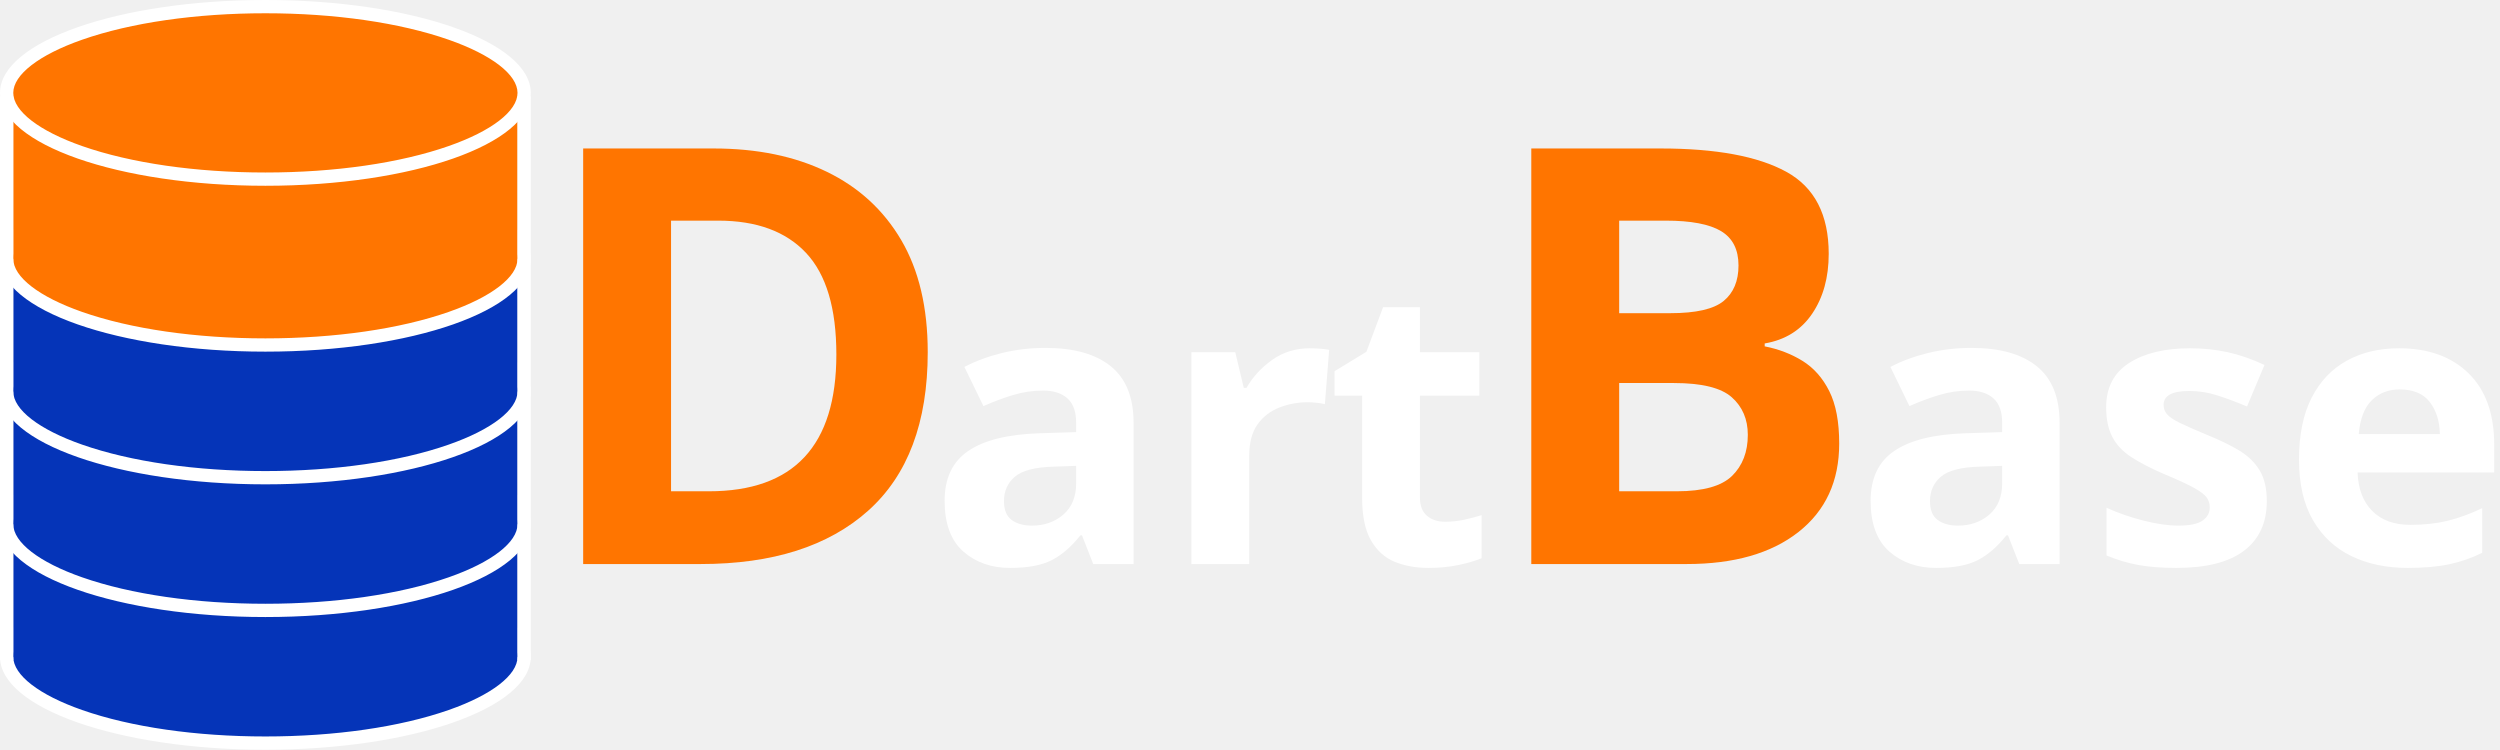
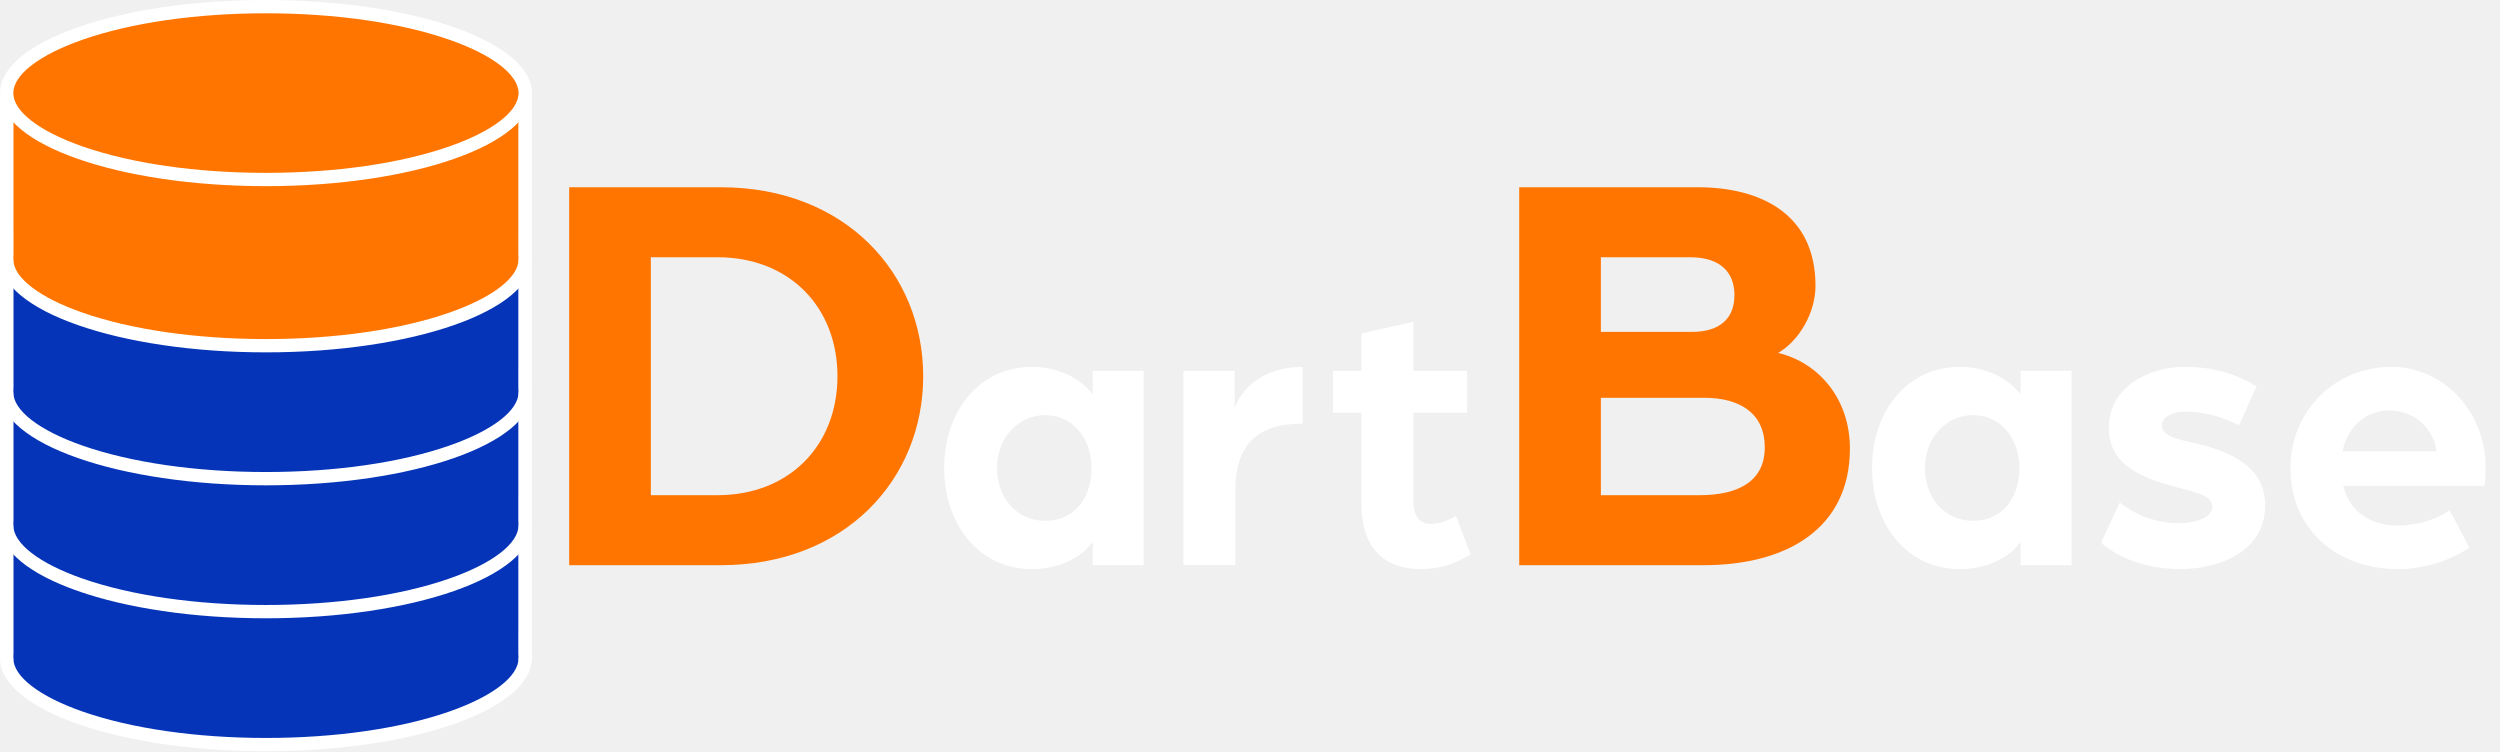
- <svg xmlns="http://www.w3.org/2000/svg" id="Ebene_1" data-name="Ebene 1" viewBox="0 0 1884 565">
+ <svg xmlns="http://www.w3.org/2000/svg" id="Ebene_1" data-name="Ebene 1" viewBox="0 0 1880.2 565">
  <defs>
    <style>
-       .cls-1, .cls-2, .cls-3, .cls-4 {
-         fill: #fff;
+       .cls-1 {
+         fill: #ff7500;
      }

-       .cls-2, .cls-3, .cls-4 {
-         font-size: 292.42px;
+       .cls-1, .cls-2, .cls-3 {
+         stroke-width: 0px;
+       }
+ 
+       .cls-4 {
+         isolation: isolate;
+       }
+ 
+       .cls-2 {
+         fill: #0534b8;
      }

      .cls-3 {
-         letter-spacing: 0em;
-       }
- 
-       .cls-5 {
-         font-family: Arboria-Black, Arboria;
-         font-weight: 800;
-       }
- 
-       .cls-6, .cls-7, .cls-8 {
-         fill: #ff7500;
-       }
- 
-       .cls-9 {
-         fill: #0534b8;
-       }
- 
-       .cls-4 {
-         letter-spacing: .02em;
-       }
- 
-       .cls-7 {
-         letter-spacing: -.03em;
-       }
- 
-       .cls-7, .cls-8 {
-         font-size: 438.63px;
-       }
- 
-       .cls-8 {
-         letter-spacing: -.03em;
+         fill: #fff;
      }
    </style>
  </defs>
  <g>
    <g>
      <g>
        <g>
-           <ellipse class="cls-9" cx="200" cy="495" rx="195" ry="65" />
-           <path class="cls-1" d="m200,435c52.33,0,101.38,7.08,138.12,19.94,32.49,11.37,51.88,26.35,51.88,40.06s-19.4,28.69-51.88,40.06c-36.74,12.86-85.79,19.94-138.12,19.94s-101.38-7.08-138.12-19.94c-32.49-11.37-51.88-26.35-51.88-40.06s19.4-28.69,51.88-40.06c36.74-12.86,85.79-19.94,138.12-19.94m0-10C89.54,425,0,456.34,0,495s89.54,70,200,70,200-31.34,200-70-89.54-70-200-70h0Z" />
+           <ellipse class="cls-2" cx="200" cy="495" rx="195" ry="65" />
+           <path class="cls-3" d="M200,435c52.33,0,101.38,7.08,138.12,19.94,32.49,11.37,51.88,26.35,51.88,40.06s-19.4,28.69-51.88,40.06c-36.74,12.86-85.79,19.94-138.12,19.94s-101.38-7.08-138.12-19.94c-32.49-11.37-51.88-26.35-51.88-40.06s19.4-28.69,51.88-40.06c36.74-12.86,85.79-19.94,138.12-19.94M200,425C89.54,425,0,456.34,0,495s89.54,70,200,70,200-31.34,200-70-89.54-70-200-70h0Z" />
        </g>
-         <rect class="cls-9" x="10" y="375" width="380" height="120" />
+         <rect class="cls-2" x="10" y="375" width="380" height="120" />
      </g>
      <g>
        <g>
-           <ellipse class="cls-9" cx="200" cy="395" rx="195" ry="65" />
-           <path class="cls-1" d="m200,335c52.33,0,101.38,7.08,138.12,19.94,32.49,11.37,51.88,26.35,51.88,40.06s-19.4,28.69-51.88,40.06c-36.74,12.86-85.79,19.94-138.12,19.94s-101.38-7.08-138.12-19.94c-32.49-11.37-51.88-26.35-51.88-40.06s19.4-28.69,51.88-40.06c36.74-12.86,85.79-19.94,138.12-19.94m0-10C89.54,325,0,356.34,0,395s89.54,70,200,70,200-31.34,200-70-89.54-70-200-70h0Z" />
+           <ellipse class="cls-2" cx="200" cy="395" rx="195" ry="65" />
+           <path class="cls-3" d="M200,335c52.33,0,101.38,7.08,138.12,19.94,32.49,11.37,51.88,26.35,51.88,40.06s-19.4,28.69-51.88,40.06c-36.74,12.86-85.79,19.94-138.12,19.94s-101.38-7.08-138.12-19.94c-32.49-11.37-51.88-26.35-51.88-40.06s19.4-28.69,51.88-40.06c36.74-12.86,85.79-19.94,138.12-19.94M200,325C89.54,325,0,356.34,0,395s89.54,70,200,70,200-31.34,200-70-89.54-70-200-70h0Z" />
        </g>
-         <rect class="cls-9" x="10" y="275" width="380" height="120" />
+         <rect class="cls-2" x="10" y="275" width="380" height="120" />
      </g>
      <g>
        <g>
-           <ellipse class="cls-9" cx="200" cy="295" rx="195" ry="65" />
-           <path class="cls-1" d="m200,235c52.33,0,101.38,7.08,138.12,19.94,32.49,11.37,51.88,26.35,51.88,40.06s-19.4,28.69-51.88,40.06c-36.74,12.86-85.79,19.94-138.12,19.94s-101.38-7.08-138.12-19.94c-32.49-11.37-51.88-26.35-51.88-40.06s19.4-28.69,51.88-40.06c36.74-12.86,85.79-19.94,138.12-19.94m0-10C89.54,225,0,256.34,0,295s89.54,70,200,70,200-31.34,200-70-89.54-70-200-70h0Z" />
+           <ellipse class="cls-2" cx="200" cy="295" rx="195" ry="65" />
+           <path class="cls-3" d="M200,235c52.33,0,101.38,7.08,138.12,19.94,32.49,11.37,51.88,26.35,51.88,40.06s-19.4,28.69-51.88,40.06c-36.74,12.86-85.79,19.94-138.12,19.94s-101.38-7.08-138.12-19.94c-32.49-11.37-51.88-26.35-51.88-40.06s19.4-28.69,51.88-40.06c36.74-12.86,85.79-19.94,138.12-19.94M200,225C89.54,225,0,256.34,0,295s89.54,70,200,70,200-31.34,200-70-89.54-70-200-70h0Z" />
        </g>
-         <rect class="cls-9" x="10" y="175" width="380" height="120" />
+         <rect class="cls-2" x="10" y="175" width="380" height="120" />
      </g>
      <g>
        <g>
-           <ellipse class="cls-6" cx="200" cy="195" rx="195" ry="65" />
-           <path class="cls-1" d="m200,135c52.33,0,101.38,7.08,138.12,19.94,32.49,11.37,51.88,26.35,51.88,40.06s-19.4,28.69-51.88,40.06c-36.74,12.86-85.79,19.94-138.12,19.94s-101.38-7.08-138.12-19.94c-32.49-11.37-51.88-26.35-51.88-40.06s19.4-28.69,51.88-40.06c36.74-12.86,85.79-19.94,138.12-19.94m0-10C89.54,125,0,156.34,0,195s89.54,70,200,70,200-31.34,200-70-89.54-70-200-70h0Z" />
+           <ellipse class="cls-1" cx="200" cy="195" rx="195" ry="65" />
+           <path class="cls-3" d="M200,135c52.33,0,101.38,7.08,138.12,19.94,32.49,11.37,51.88,26.35,51.88,40.06s-19.4,28.69-51.88,40.06c-36.74,12.86-85.79,19.94-138.12,19.94s-101.38-7.08-138.12-19.94c-32.49-11.37-51.88-26.35-51.88-40.06s19.4-28.69,51.88-40.06c36.74-12.86,85.79-19.94,138.12-19.94M200,125C89.54,125,0,156.34,0,195s89.54,70,200,70,200-31.34,200-70-89.54-70-200-70h0Z" />
        </g>
-         <rect class="cls-6" x="10" y="75" width="380" height="120" />
+         <rect class="cls-1" x="10" y="75" width="380" height="120" />
      </g>
      <g>
-         <ellipse class="cls-6" cx="200" cy="70" rx="195" ry="65" />
-         <path class="cls-1" d="m200,10c52.33,0,101.38,7.08,138.12,19.94,32.49,11.37,51.88,26.35,51.88,40.06s-19.4,28.69-51.88,40.06c-36.74,12.86-85.79,19.94-138.12,19.94s-101.38-7.08-138.12-19.94c-32.49-11.37-51.88-26.35-51.88-40.06s19.4-28.69,51.88-40.06c36.74-12.86,85.79-19.94,138.12-19.94m0-10C89.54,0,0,31.34,0,70s89.54,70,200,70,200-31.34,200-70S310.46,0,200,0h0Z" />
+         <ellipse class="cls-1" cx="200" cy="70" rx="195" ry="65" />
+         <path class="cls-3" d="M200,10c52.33,0,101.38,7.08,138.12,19.94,32.49,11.37,51.88,26.35,51.88,40.06s-19.4,28.69-51.88,40.06c-36.74,12.86-85.79,19.94-138.12,19.94s-101.38-7.08-138.12-19.94c-32.49-11.37-51.88-26.35-51.88-40.06s19.4-28.69,51.88-40.06c36.74-12.86,85.79-19.94,138.12-19.94M200,0C89.54,0,0,31.34,0,70s89.54,70,200,70,200-31.34,200-70S310.46,0,200,0h0Z" />
      </g>
    </g>
-     <text class="cls-5" transform="translate(400 425.06)">
-       <tspan class="cls-8" x="0" y="0">D</tspan>
-       <tspan class="cls-3" x="299.58" y="0">a</tspan>
-       <tspan class="cls-4" x="475.03" y="0">r</tspan>
-       <tspan class="cls-2" x="599.01" y="0">t</tspan>
-       <tspan class="cls-7" x="714.51" y="0">B</tspan>
-       <tspan class="cls-2" x="997.42" y="0">ase</tspan>
-     </text>
+     <g class="cls-4">
+       <g class="cls-4">
+         <path class="cls-1" d="M428.07,140.83h114.04c93.43,0,152.2,64.48,152.2,142.12s-58.78,142.12-152.2,142.12h-114.04V140.83ZM539.48,372.42c54.39,0,90.36-37.72,90.36-89.48s-35.97-89.48-90.36-89.48h-50v178.96h50Z" />
+       </g>
+       <g class="cls-4">
+         <path class="cls-3" d="M710.11,351.96c0-42.11,25.73-76.03,66.09-76.03,16.96,0,35.09,6.73,45.62,20.76v-17.84h38.31v146.21h-38.31v-17.54c-10.23,14.04-28.66,20.47-45.62,20.47-40.35,0-66.09-33.92-66.09-76.03ZM820.93,351.96c0-22.81-14.62-39.77-34.8-39.77s-36.26,16.96-36.26,39.77,15.21,39.77,36.26,39.77,34.8-16.38,34.8-39.77Z" />
+       </g>
+       <g class="cls-4">
+         <path class="cls-3" d="M889.94,278.85h38.6v28.07c4.09-11.99,19.01-31,51.17-31v42.69c-33.92,0-50.59,15.5-50.59,50.3v56.14h-39.18v-146.21Z" />
+       </g>
+       <g class="cls-4">
+         <path class="cls-3" d="M1023.87,377.98v-67.55h-21.35v-31.58h21.35v-28.07l39.18-8.77v36.84h40.35v31.58h-40.35v66.96c0,12.57,6.14,16.67,13.16,16.67,9.36,0,17.54-5.26,18.71-6.14l11.11,28.95c-8.77,5.85-21.64,11.11-37.14,11.11-29.24,0-45.03-16.96-45.03-50Z" />
+       </g>
+       <g class="cls-4">
+         <path class="cls-1" d="M1142.58,140.83h134.22c46.93,0,88.6,19.74,88.6,74.13,0,20.62-12.72,41.67-28.07,50.44,30.7,7.46,53.95,34.65,53.95,71.94,0,60.09-47.37,87.73-110.1,87.73h-138.61V140.83ZM1272.42,249.61c21.49,0,32.02-10.53,32.02-27.63s-10.53-28.51-33.34-28.51h-67.11v56.14h68.43ZM1278.12,372.42c29.39,0,49.13-10.53,49.13-35.97s-18.42-37.28-45.62-37.28h-77.64v73.25h74.13Z" />
+       </g>
+       <g class="cls-4">
+         <path class="cls-3" d="M1407.95,351.96c0-42.11,25.73-76.03,66.09-76.03,16.96,0,35.09,6.73,45.62,20.76v-17.84h38.31v146.21h-38.31v-17.54c-10.24,14.04-28.66,20.47-45.62,20.47-40.35,0-66.09-33.92-66.09-76.03ZM1518.77,351.96c0-22.81-14.62-39.77-34.8-39.77s-36.26,16.96-36.26,39.77,15.21,39.77,36.26,39.77,34.8-16.38,34.8-39.77Z" />
+         <path class="cls-3" d="M1580.18,408.1l14.04-30.12c9.94,7.6,23.69,15.5,45.62,15.5,9.07,0,23.98-3.51,23.98-12.28s-12.57-10.82-25.15-14.33c-28.95-7.6-52.64-17.25-52.64-45.33,0-29.83,29.24-45.62,56.73-45.62,23.98,0,39.18,5.85,54.39,14.62l-13.16,29.24c-14.33-7.02-27.78-10.23-40.65-10.23-9.06,0-17.54,4.09-17.54,10.23,0,8.19,12.28,10.82,25.73,13.74,24.86,5.85,52.05,16.67,52.05,46.5,0,35.97-36.55,47.96-63.75,47.96-31.29,0-51.47-12.28-59.65-19.88Z" />
+         <path class="cls-3" d="M1722.59,351.96c0-42.11,32.75-76.03,75.74-76.03,39.77,0,71.06,33.92,71.06,75.44,0,7.02-.88,14.04-.88,14.04h-106.15c4.68,20.18,21.35,29.83,40.65,29.83,14.04,0,28.66-4.09,39.48-11.4l14.62,28.07c-16.38,10.82-35.38,16.08-54.39,16.08-42.69,0-80.12-27.78-80.12-76.03ZM1832.54,339.38c-2.92-18.42-17.54-30.7-35.38-30.7s-31.58,12.28-35.38,30.7h70.77Z" />
+       </g>
+     </g>
  </g>
-   <rect class="cls-1" x="390" y="72.5" width="10" height="425" />
-   <rect class="cls-1" y="72.5" width="10" height="425" />
+   <rect class="cls-3" x="390" y="72.5" width="10" height="425" />
+   <rect class="cls-3" y="72.5" width="10" height="425" />
</svg>
